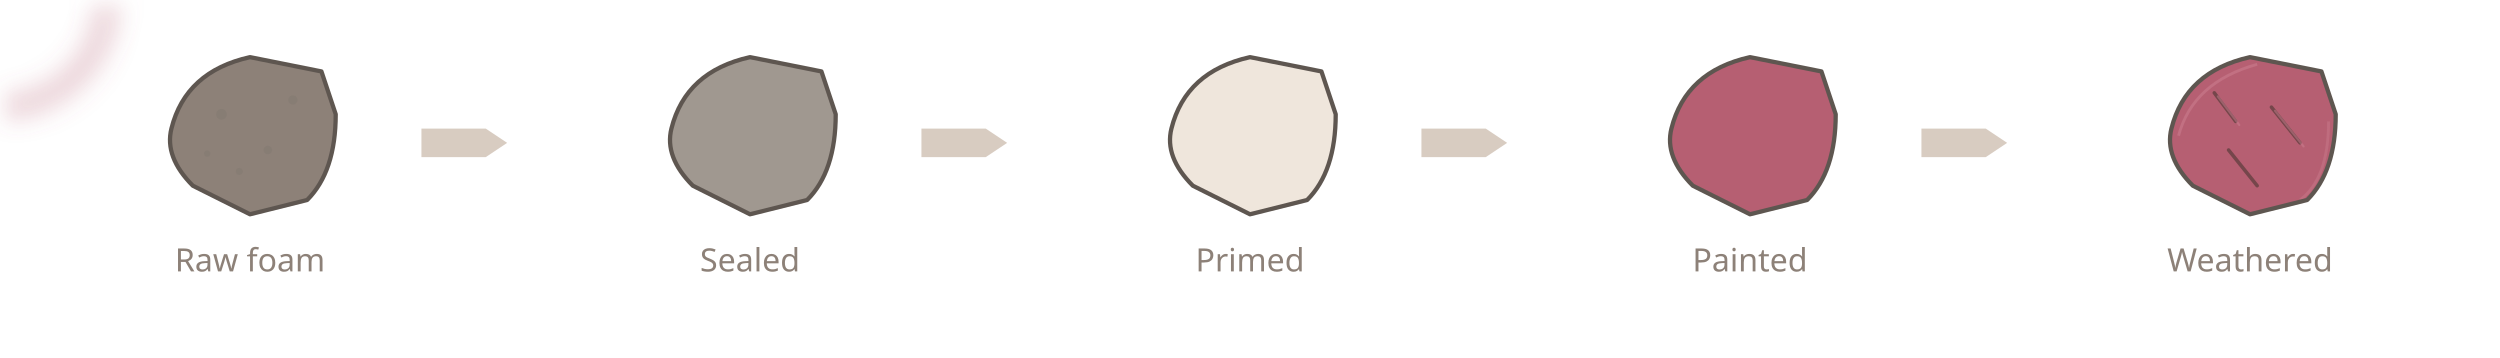
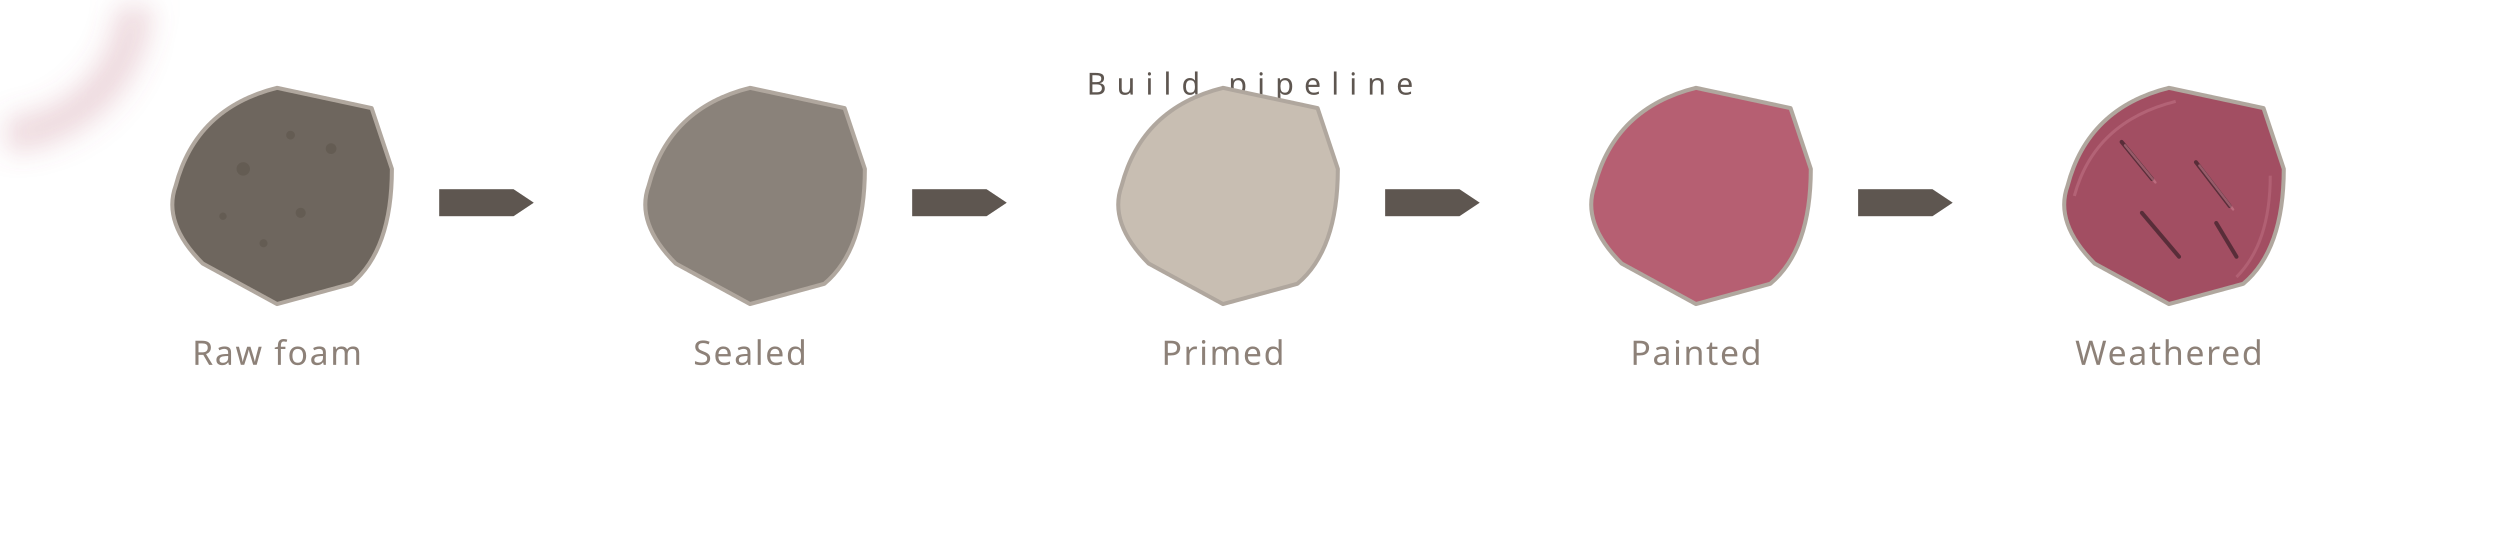
- <svg xmlns="http://www.w3.org/2000/svg" viewBox="0 0 700 100" width="700" height="100">
+ <svg xmlns="http://www.w3.org/2000/svg" viewBox="0 0 740 160" width="740" height="160">
  <style>
    @keyframes highlight-travel {
-       0%, 5% { transform: translate(70px, 38px); opacity: 1; }
-       18%, 23% { transform: translate(70px, 38px); opacity: 1; }
-       25% { transform: translate(70px, 38px); opacity: 0; }
-       26% { transform: translate(210px, 38px); opacity: 0; }
-       28%, 43% { transform: translate(210px, 38px); opacity: 1; }
-       45% { transform: translate(210px, 38px); opacity: 0; }
-       46% { transform: translate(350px, 38px); opacity: 0; }
-       48%, 63% { transform: translate(350px, 38px); opacity: 1; }
-       65% { transform: translate(350px, 38px); opacity: 0; }
-       66% { transform: translate(490px, 38px); opacity: 0; }
-       68%, 83% { transform: translate(490px, 38px); opacity: 1; }
-       85% { transform: translate(490px, 38px); opacity: 0; }
-       86% { transform: translate(630px, 38px); opacity: 0; }
-       88%, 98% { transform: translate(630px, 38px); opacity: 1; }
-       100% { transform: translate(630px, 38px); opacity: 0; }
+       0%, 8%   { transform: translate(82px, 58px); opacity: 0.9; }
+       15%      { transform: translate(82px, 58px); opacity: 0; }
+       17%      { transform: translate(222px, 58px); opacity: 0; }
+       20%, 28% { transform: translate(222px, 58px); opacity: 0.9; }
+       35%      { transform: translate(222px, 58px); opacity: 0; }
+       37%      { transform: translate(362px, 58px); opacity: 0; }
+       40%, 48% { transform: translate(362px, 58px); opacity: 0.9; }
+       55%      { transform: translate(362px, 58px); opacity: 0; }
+       57%      { transform: translate(502px, 58px); opacity: 0; }
+       60%, 68% { transform: translate(502px, 58px); opacity: 0.9; }
+       75%      { transform: translate(502px, 58px); opacity: 0; }
+       77%      { transform: translate(642px, 58px); opacity: 0; }
+       80%, 92% { transform: translate(642px, 58px); opacity: 0.9; }
+       100%     { transform: translate(642px, 58px); opacity: 0; }
    }
    @keyframes arrow-pulse {
-       0%, 100% { opacity: 0.25; }
-       50% { opacity: 0.5; }
+       0%, 100% { opacity: 0.3; }
+       50% { opacity: 0.7; }
    }
    @keyframes stage-fade-in {
-       0% { opacity: 0; transform: translateY(4px); }
+       0% { opacity: 0; transform: translateY(6px); }
      100% { opacity: 1; transform: translateY(0); }
    }
+     @keyframes card-in {
+       0% { opacity: 0; }
+       100% { opacity: 1; }
+     }

-     .highlight-ring {
-       animation: highlight-travel 8s ease-in-out infinite;
-     }
+     .card-bg { fill: #1E1C1A; }
+     .card-border { fill: none; stroke: #3A3632; stroke-width: 1; }
+     .card-group { opacity: 0; animation: card-in 0.5s ease-out forwards; }
+ 
+     .highlight-ring { animation: highlight-travel 10s ease-in-out infinite; }
    .arrow { animation: arrow-pulse 3s ease-in-out infinite; }

-     .stage-1 { animation: stage-fade-in 0.5s ease-out 0.1s both; }
-     .stage-2 { animation: stage-fade-in 0.5s ease-out 0.25s both; }
-     .stage-3 { animation: stage-fade-in 0.5s ease-out 0.4s both; }
-     .stage-4 { animation: stage-fade-in 0.5s ease-out 0.55s both; }
-     .stage-5 { animation: stage-fade-in 0.5s ease-out 0.7s both; }
+     .stage-1 { animation: stage-fade-in 0.5s ease-out 0.2s both; }
+     .stage-2 { animation: stage-fade-in 0.5s ease-out 0.35s both; }
+     .stage-3 { animation: stage-fade-in 0.5s ease-out 0.5s both; }
+     .stage-4 { animation: stage-fade-in 0.5s ease-out 0.65s both; }
+     .stage-5 { animation: stage-fade-in 0.5s ease-out 0.8s both; }

-     .foam-fill { fill: #8D8178; }
-     .sealed-fill { fill: #A09890; }
-     .primed-fill { fill: #EFE6DC; }
+     .foam-fill { fill: #6E665E; }
+     .sealed-fill { fill: #8A827A; }
+     .primed-fill { fill: #C8BEB2; }
    .painted-fill { fill: #B65F72; }
-     .weathered-fill { fill: #B65F72; }
+     .weathered-fill { fill: #A24E62; }

-     .shape-stroke { stroke: #5E5650; stroke-width: 1.2; fill: none; stroke-linejoin: round; }
-     .scratch { stroke: #4A3530; stroke-width: 1; stroke-linecap: round; opacity: 0.6; }
-     .scratch-light { stroke: #D4899A; stroke-width: 0.6; stroke-linecap: round; opacity: 0.4; }
-     .foam-texture { fill: #7A726A; opacity: 0.3; }
-     .label-text { font-family: sans-serif; font-size: 9px; fill: #8D8178; text-anchor: middle; }
-     .arrow-shape { fill: #D8CCC1; }
-     .ring-stroke { fill: none; stroke: #B65F72; stroke-width: 2; filter: url(#ring-glow); }
+     .shape-stroke { stroke: #B0A79E; stroke-width: 1.2; fill: none; stroke-linejoin: round; }
+     .scratch { stroke: #3A2028; stroke-width: 1.2; stroke-linecap: round; opacity: 0.7; }
+     .scratch-light { stroke: #D4899A; stroke-width: 0.7; stroke-linecap: round; opacity: 0.5; }
+     .foam-texture { fill: #5A5248; opacity: 0.5; }

-     @media (prefers-color-scheme: dark) {
-       .foam-fill { fill: #6E665E; }
-       .sealed-fill { fill: #8A827A; }
-       .primed-fill { fill: #C8BEB2; }
-       .painted-fill { fill: #D4899A; }
-       .weathered-fill { fill: #D4899A; }
-       .shape-stroke { stroke: #B0A79E; }
-       .scratch { stroke: #7A5560; opacity: 0.5; }
-       .scratch-light { stroke: #E8B0BF; opacity: 0.35; }
-       .foam-texture { fill: #5A5248; }
-       .label-text { fill: #B0A79E; }
-       .arrow-shape { fill: #5E5650; }
-       .ring-stroke { stroke: #D4899A; }
+     .label-text { font-family: sans-serif; font-size: 10px; fill: #8D8178; text-anchor: middle; letter-spacing: 0.5px; }
+     .title-text { font-family: sans-serif; font-size: 9px; fill: #5E5650; text-anchor: middle; letter-spacing: 3px; text-transform: uppercase; }
+     .arrow-shape { fill: #5E5650; }
+     .ring-stroke { fill: none; stroke: #B65F72; stroke-width: 2.5; filter: url(#ring-glow); }
+ 
+     @media (prefers-color-scheme: light) {
+       .card-bg { fill: #23201E; }
+       .card-border { stroke: #3A3632; }
+       .shape-stroke { stroke: #9A928A; }
+       .label-text { fill: #A09890; }
+       .title-text { fill: #6E665E; }
    }
  </style>
  <defs>
    <filter id="ring-glow" x="-50%" y="-50%" width="200%" height="200%">
-       <feGaussianBlur stdDeviation="4" />
+       <feGaussianBlur stdDeviation="5" />
    </filter>
-     <path id="pauldron" d="       M -22 -2       Q -18 -18, 0 -22       L 20 -18       L 24 -6       Q 24 10, 16 18       L 0 22       L -16 14       Q -24 6, -22 -2       Z     " />
+     <path id="pauldron" d="       M -30 -3       Q -24 -26, 0 -32       L 28 -26       L 34 -8       Q 34 16, 22 26       L 0 32       L -22 20       Q -34 8, -30 -3       Z     " />
  </defs>
-   <ellipse class="highlight-ring ring-stroke" cx="0" cy="0" rx="30" ry="30" />
-   <g class="stage-1" transform="translate(70, 38)">
+   <g class="card-group">
+     <rect class="card-bg" x="10" y="6" width="720" height="148" rx="14" />
+     <rect class="card-border" x="10" y="6" width="720" height="148" rx="14" />
+   </g>
+   <text class="title-text" x="370" y="28">Build pipeline</text>
+   <ellipse class="highlight-ring ring-stroke" cx="0" cy="0" rx="40" ry="40" />
+   <g class="stage-1" transform="translate(82, 58)">
    <use href="#pauldron" class="foam-fill" />
-     <circle class="foam-texture" cx="-8" cy="-6" r="1.5" />
-     <circle class="foam-texture" cx="5" cy="4" r="1.2" />
-     <circle class="foam-texture" cx="-3" cy="10" r="1" />
-     <circle class="foam-texture" cx="12" cy="-10" r="1.3" />
-     <circle class="foam-texture" cx="-12" cy="5" r="0.9" />
+     <circle class="foam-texture" cx="-10" cy="-8" r="2" />
+     <circle class="foam-texture" cx="7" cy="5" r="1.5" />
+     <circle class="foam-texture" cx="-4" cy="14" r="1.2" />
+     <circle class="foam-texture" cx="16" cy="-14" r="1.6" />
+     <circle class="foam-texture" cx="-16" cy="6" r="1.1" />
+     <circle class="foam-texture" cx="4" cy="-18" r="1.3" />
    <use href="#pauldron" class="shape-stroke" />
-     <text class="label-text" x="0" y="38">Raw foam</text>
+     <text class="label-text" x="0" y="50">Raw foam</text>
  </g>
-   <g class="arrow" transform="translate(118, 36)">
-     <polygon class="arrow-shape" points="0,0 18,0 24,4 18,8 0,8" />
+   <g class="arrow" transform="translate(130, 56)">
+     <polygon class="arrow-shape" points="0,0 22,0 28,4 22,8 0,8" />
  </g>
-   <g class="stage-2" transform="translate(210, 38)">
+   <g class="stage-2" transform="translate(222, 58)">
    <use href="#pauldron" class="sealed-fill" />
    <use href="#pauldron" class="shape-stroke" />
-     <text class="label-text" x="0" y="38">Sealed</text>
+     <text class="label-text" x="0" y="50">Sealed</text>
  </g>
-   <g class="arrow" transform="translate(258, 36)" style="animation-delay: 0.5s">
-     <polygon class="arrow-shape" points="0,0 18,0 24,4 18,8 0,8" />
+   <g class="arrow" transform="translate(270, 56)" style="animation-delay: 0.5s">
+     <polygon class="arrow-shape" points="0,0 22,0 28,4 22,8 0,8" />
  </g>
-   <g class="stage-3" transform="translate(350, 38)">
+   <g class="stage-3" transform="translate(362, 58)">
    <use href="#pauldron" class="primed-fill" />
    <use href="#pauldron" class="shape-stroke" />
-     <text class="label-text" x="0" y="38">Primed</text>
+     <text class="label-text" x="0" y="50">Primed</text>
  </g>
-   <g class="arrow" transform="translate(398, 36)" style="animation-delay: 1s">
-     <polygon class="arrow-shape" points="0,0 18,0 24,4 18,8 0,8" />
+   <g class="arrow" transform="translate(410, 56)" style="animation-delay: 1s">
+     <polygon class="arrow-shape" points="0,0 22,0 28,4 22,8 0,8" />
  </g>
-   <g class="stage-4" transform="translate(490, 38)">
+   <g class="stage-4" transform="translate(502, 58)">
    <use href="#pauldron" class="painted-fill" />
    <use href="#pauldron" class="shape-stroke" />
-     <text class="label-text" x="0" y="38">Painted</text>
+     <text class="label-text" x="0" y="50">Painted</text>
  </g>
-   <g class="arrow" transform="translate(538, 36)" style="animation-delay: 1.5s">
-     <polygon class="arrow-shape" points="0,0 18,0 24,4 18,8 0,8" />
+   <g class="arrow" transform="translate(550, 56)" style="animation-delay: 1.5s">
+     <polygon class="arrow-shape" points="0,0 22,0 28,4 22,8 0,8" />
  </g>
-   <g class="stage-5" transform="translate(630, 38)">
+   <g class="stage-5" transform="translate(642, 58)">
    <use href="#pauldron" class="weathered-fill" />
-     <line class="scratch" x1="-10" y1="-12" x2="-4" y2="-4" />
-     <line class="scratch" x1="6" y1="-8" x2="14" y2="2" />
-     <line class="scratch" x1="-6" y1="4" x2="2" y2="14" />
-     <line class="scratch-light" x1="-9" y1="-11" x2="-3" y2="-3" />
-     <line class="scratch-light" x1="7" y1="-7" x2="15" y2="3" />
-     <path d="M -20 0 Q -16 -15, 2 -20" stroke="#D4899A" stroke-width="0.8" fill="none" opacity="0.4" />
-     <path d="M 22 -4 Q 22 12, 14 18" stroke="#D4899A" stroke-width="0.8" fill="none" opacity="0.3" />
+     <line class="scratch" x1="-14" y1="-16" x2="-5" y2="-5" />
+     <line class="scratch" x1="8" y1="-10" x2="18" y2="3" />
+     <line class="scratch" x1="-8" y1="5" x2="3" y2="18" />
+     <line class="scratch" x1="14" y1="8" x2="20" y2="18" />
+     <line class="scratch-light" x1="-13" y1="-15" x2="-4" y2="-4" />
+     <line class="scratch-light" x1="9" y1="-9" x2="19" y2="4" />
+     <path d="M -28 0 Q -22 -22, 2 -28" stroke="#D4899A" stroke-width="0.9" fill="none" opacity="0.35" />
+     <path d="M 30 -6 Q 30 14, 20 24" stroke="#D4899A" stroke-width="0.9" fill="none" opacity="0.3" />
    <use href="#pauldron" class="shape-stroke" />
-     <text class="label-text" x="0" y="38">Weathered</text>
+     <text class="label-text" x="0" y="50">Weathered</text>
  </g>
</svg>
